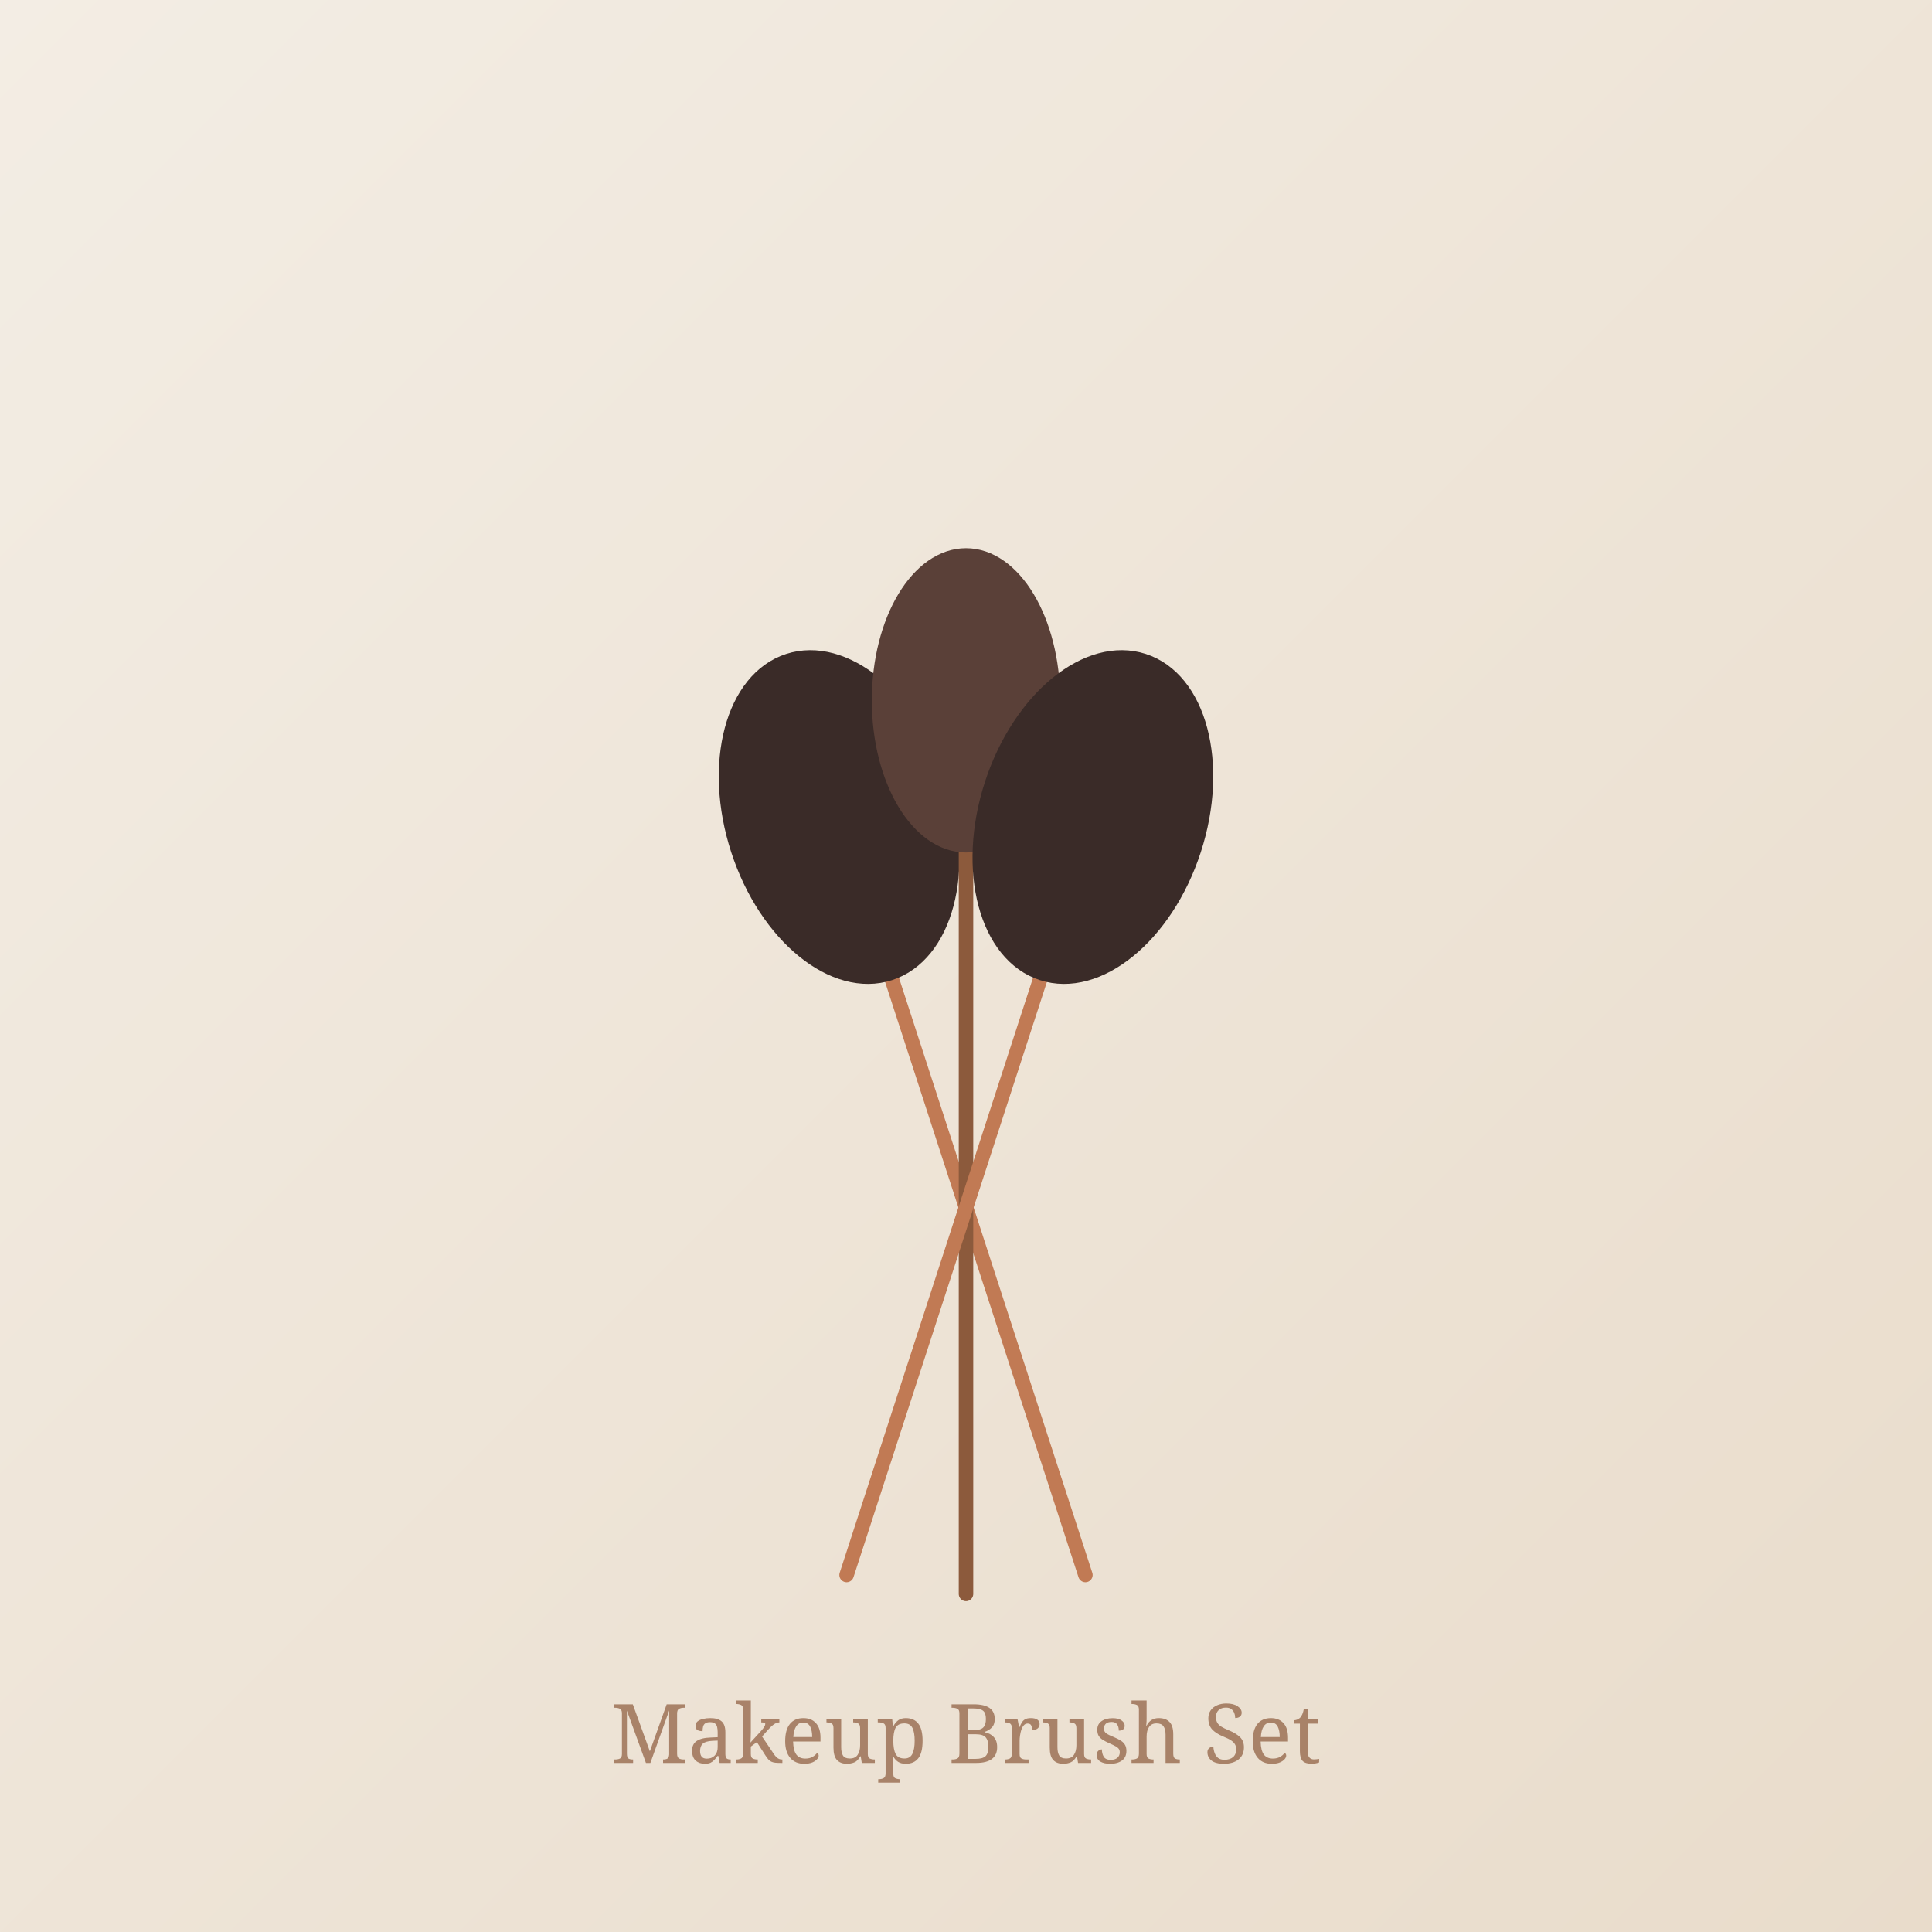
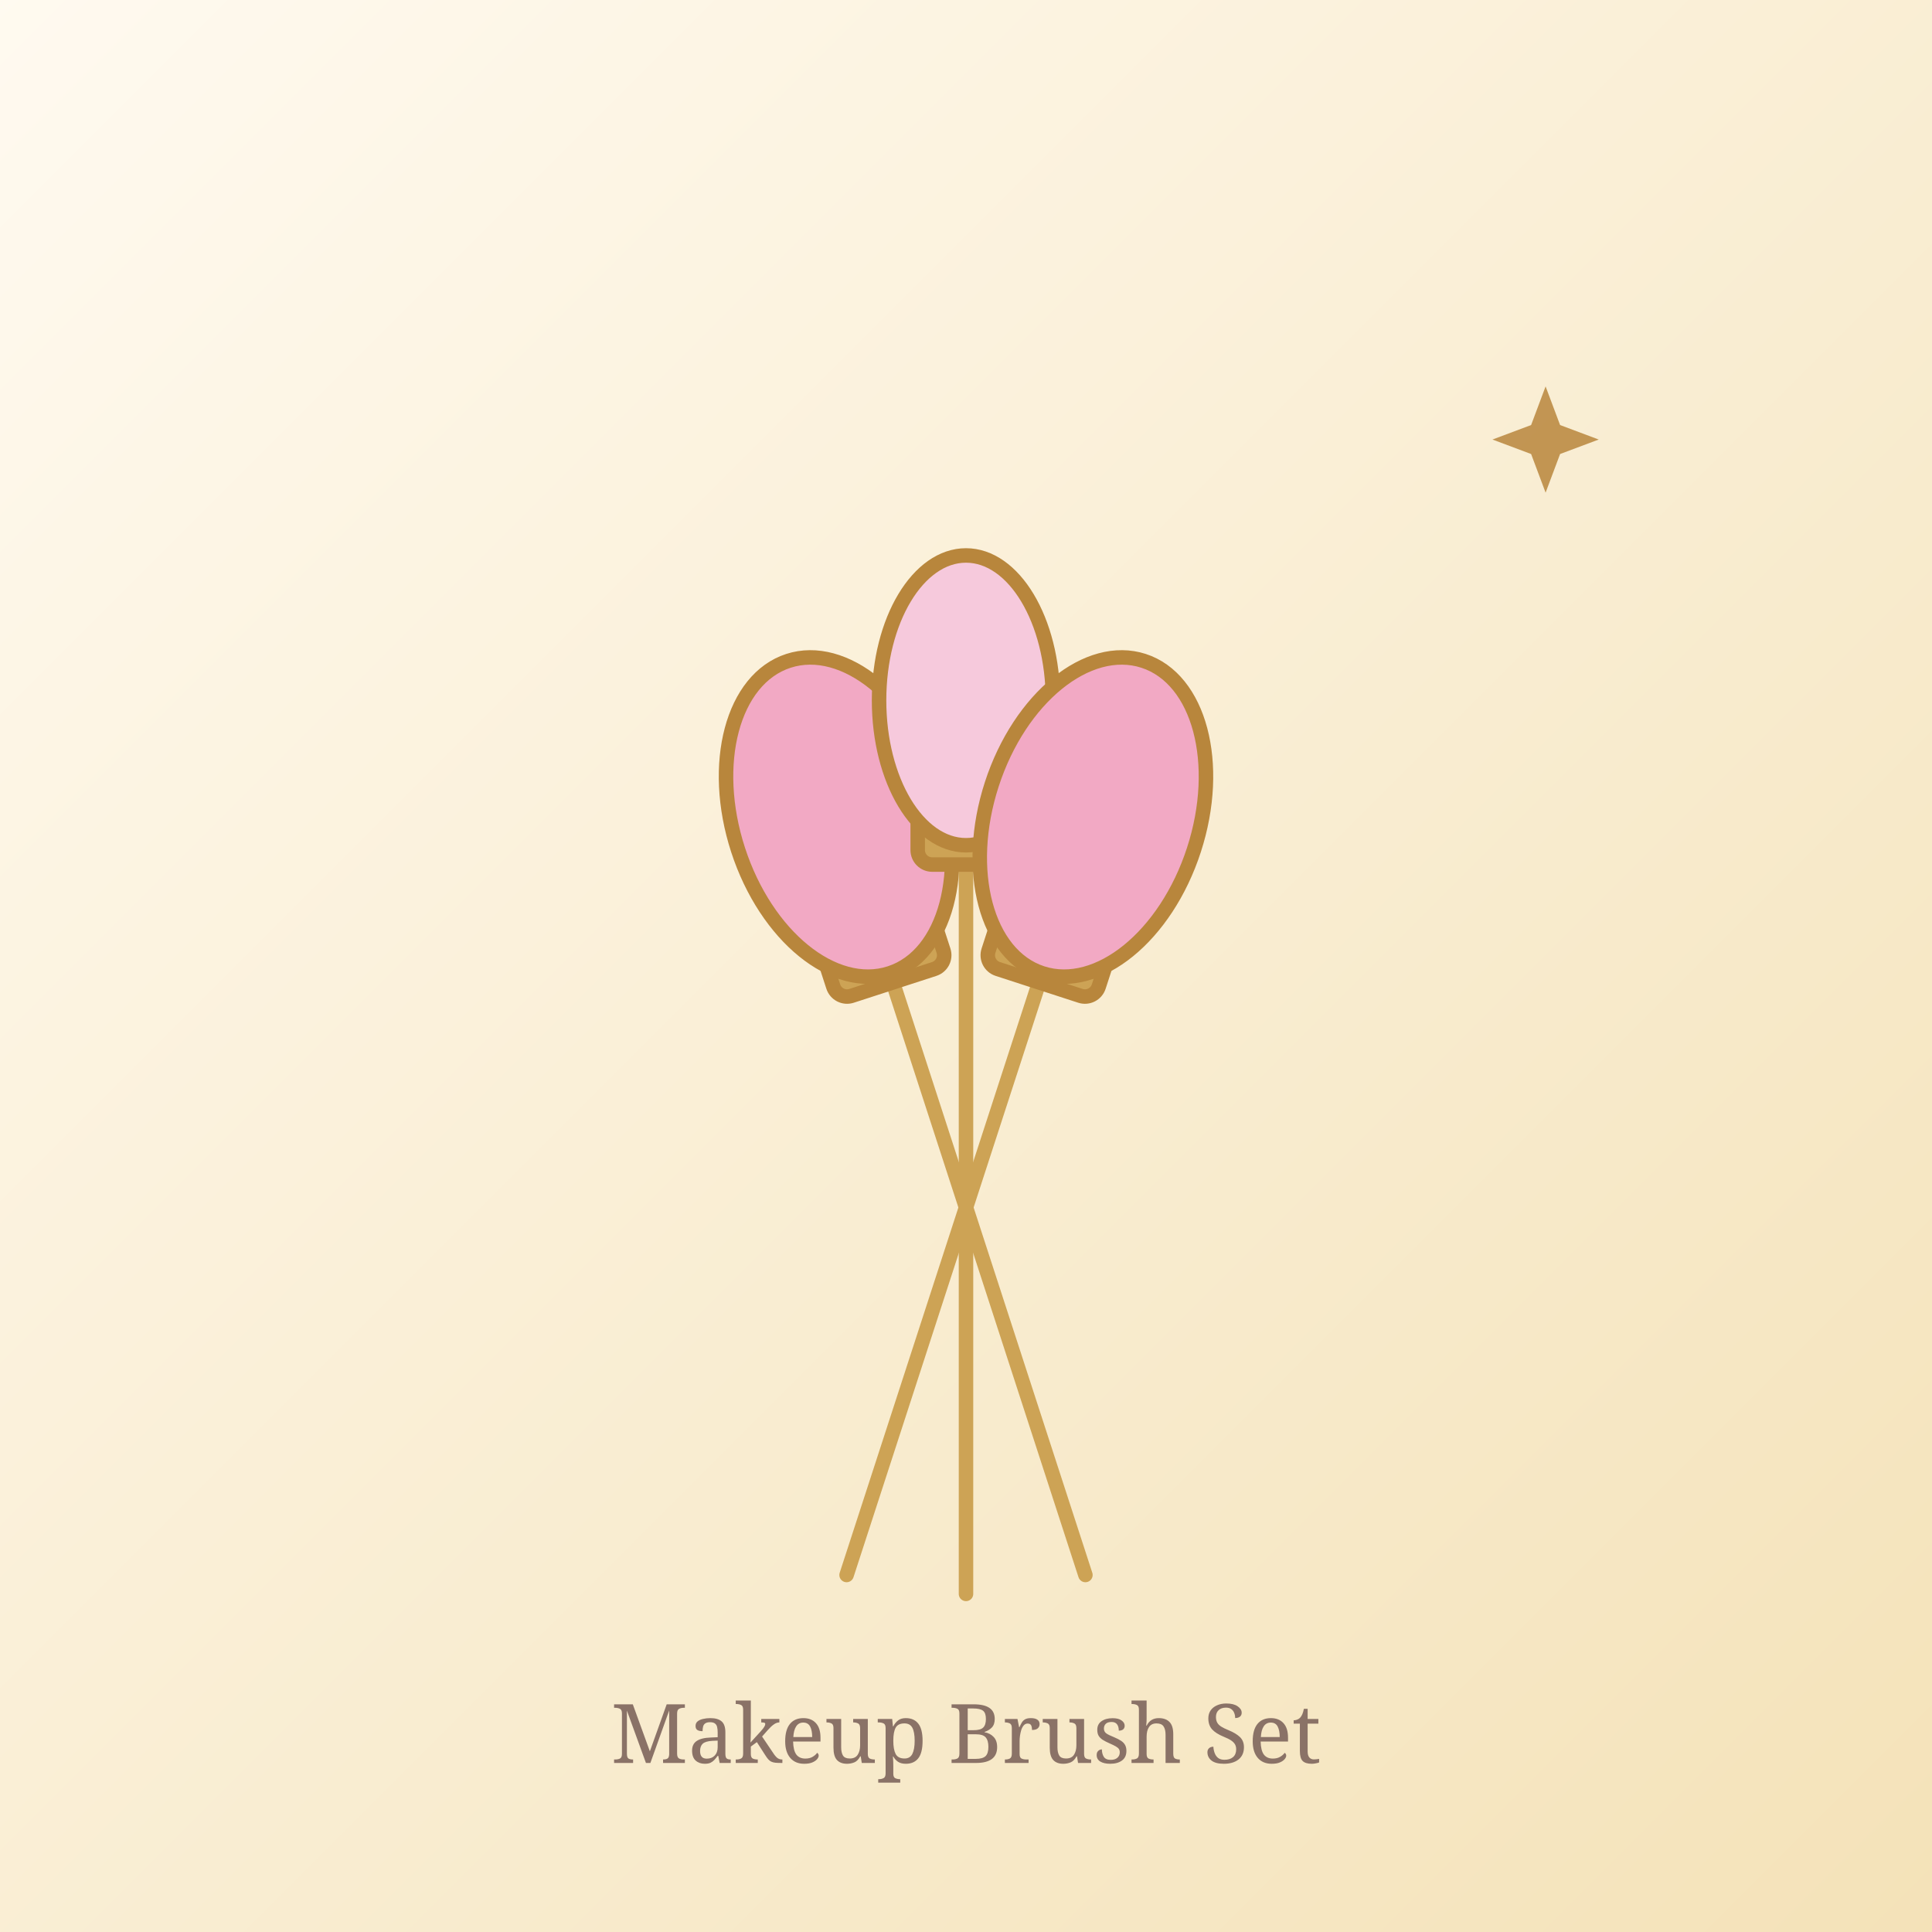
<svg xmlns="http://www.w3.org/2000/svg" viewBox="0 0 400 400">
  <defs>
    <linearGradient id="bgGrad3" x1="0" y1="0" x2="1" y2="1">
-       <stop offset="0%" stop-color="#f3ede4" />
-       <stop offset="100%" stop-color="#e9dccb" />
+       <stop offset="0%" stop-color="#fffaf0" />
+       <stop offset="100%" stop-color="#f4e2b8" />
    </linearGradient>
  </defs>
  <rect width="400" height="400" fill="url(#bgGrad3)" />
-   <g stroke="#8c5a3c" stroke-width="3" stroke-linecap="round" stroke-linejoin="round">
+   <g stroke="#b8863c" stroke-width="3" stroke-linecap="round" stroke-linejoin="round">
    <g transform="rotate(-18 200 250)">
-       <line x1="200" y1="330" x2="200" y2="190" stroke="#c17a54" />
-       <ellipse cx="200" cy="165" rx="22" ry="34" fill="#3a2b28" stroke="#3a2b28" />
+       <line x1="200" y1="330" x2="200" y2="195" stroke="#cda355" />
+       <rect x="188" y="185" width="24" height="16" rx="3" fill="#cda355" stroke="#b8863c" />
+       <ellipse cx="200" cy="165" rx="22" ry="34" fill="#f2a9c4" stroke="#b8863c" />
    </g>
    <g>
-       <line x1="200" y1="330" x2="200" y2="170" stroke="#8c5a3c" />
-       <ellipse cx="200" cy="145" rx="18" ry="30" fill="#5a4038" stroke="#5a4038" />
+       <line x1="200" y1="330" x2="200" y2="175" stroke="#cda355" />
+       <rect x="190" y="165" width="20" height="14" rx="3" fill="#cda355" stroke="#b8863c" />
+       <ellipse cx="200" cy="145" rx="18" ry="30" fill="#f6c9dc" stroke="#b8863c" />
    </g>
    <g transform="rotate(18 200 250)">
-       <line x1="200" y1="330" x2="200" y2="190" stroke="#c17a54" />
-       <ellipse cx="200" cy="165" rx="22" ry="34" fill="#3a2b28" stroke="#3a2b28" />
+       <line x1="200" y1="330" x2="200" y2="195" stroke="#cda355" />
+       <rect x="188" y="185" width="24" height="16" rx="3" fill="#cda355" stroke="#b8863c" />
+       <ellipse cx="200" cy="165" rx="22" ry="34" fill="#f2a9c4" stroke="#b8863c" />
    </g>
  </g>
-   <text x="200" y="365" text-anchor="middle" font-family="Georgia, serif" font-size="17" fill="#8c5a3c" opacity="0.7">Makeup Brush Set</text>
+   <path d="M320 80 L323 88 L331 91 L323 94 L320 102 L317 94 L309 91 L317 88 Z" fill="#b8863c" opacity="0.85" />
+   <text x="200" y="365" text-anchor="middle" font-family="Georgia, serif" font-size="17" fill="#8a7267">Makeup Brush Set</text>
</svg>
